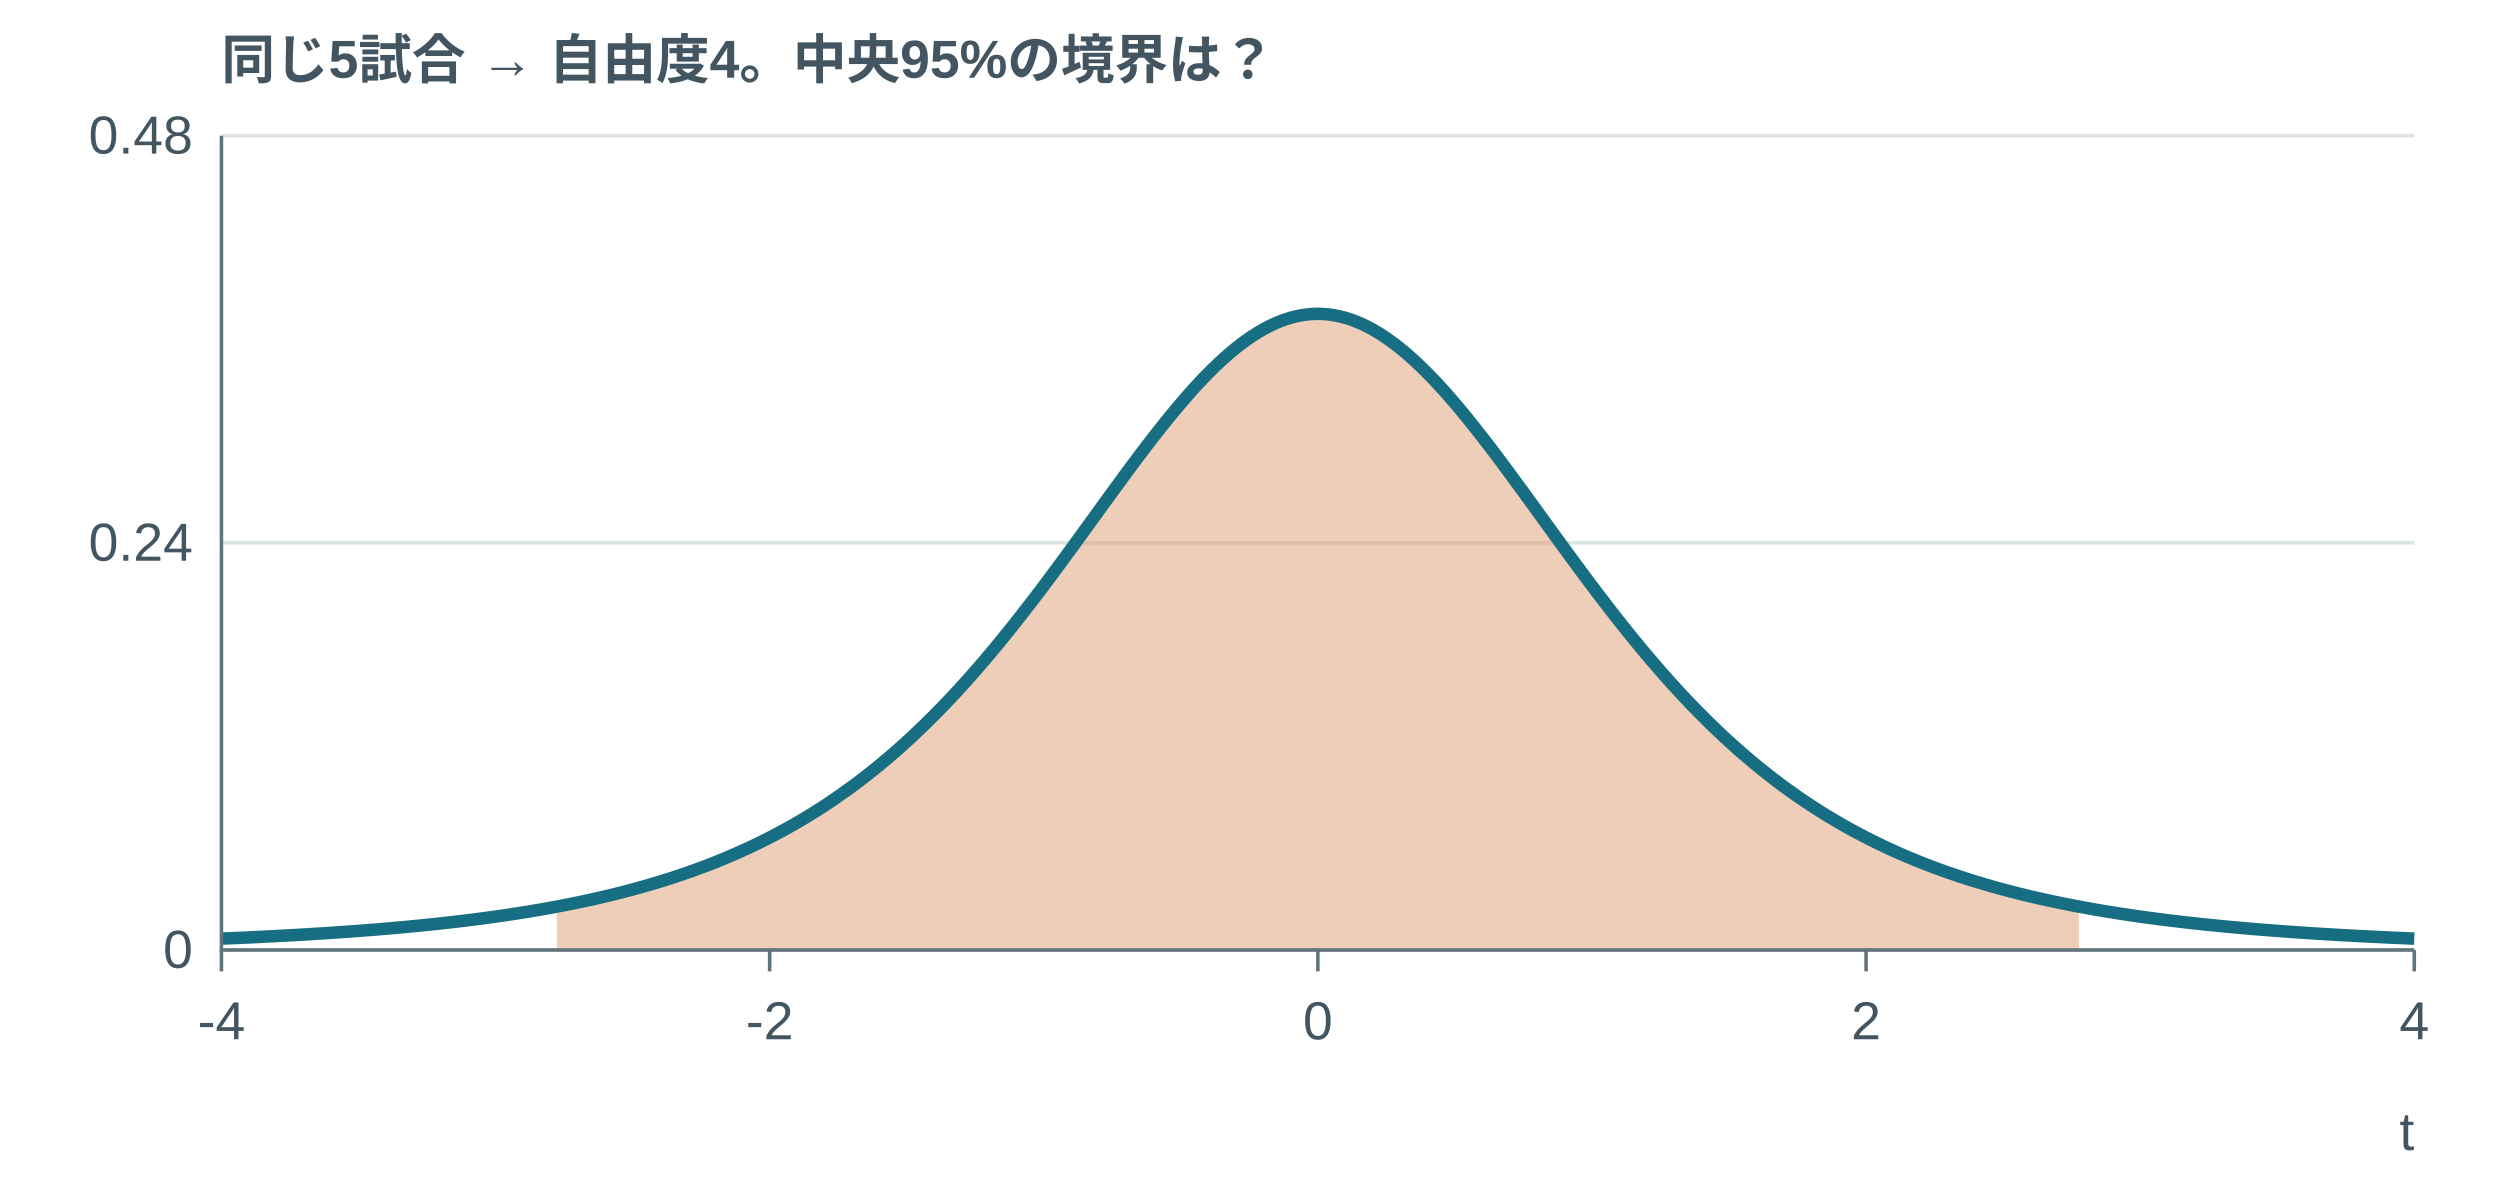
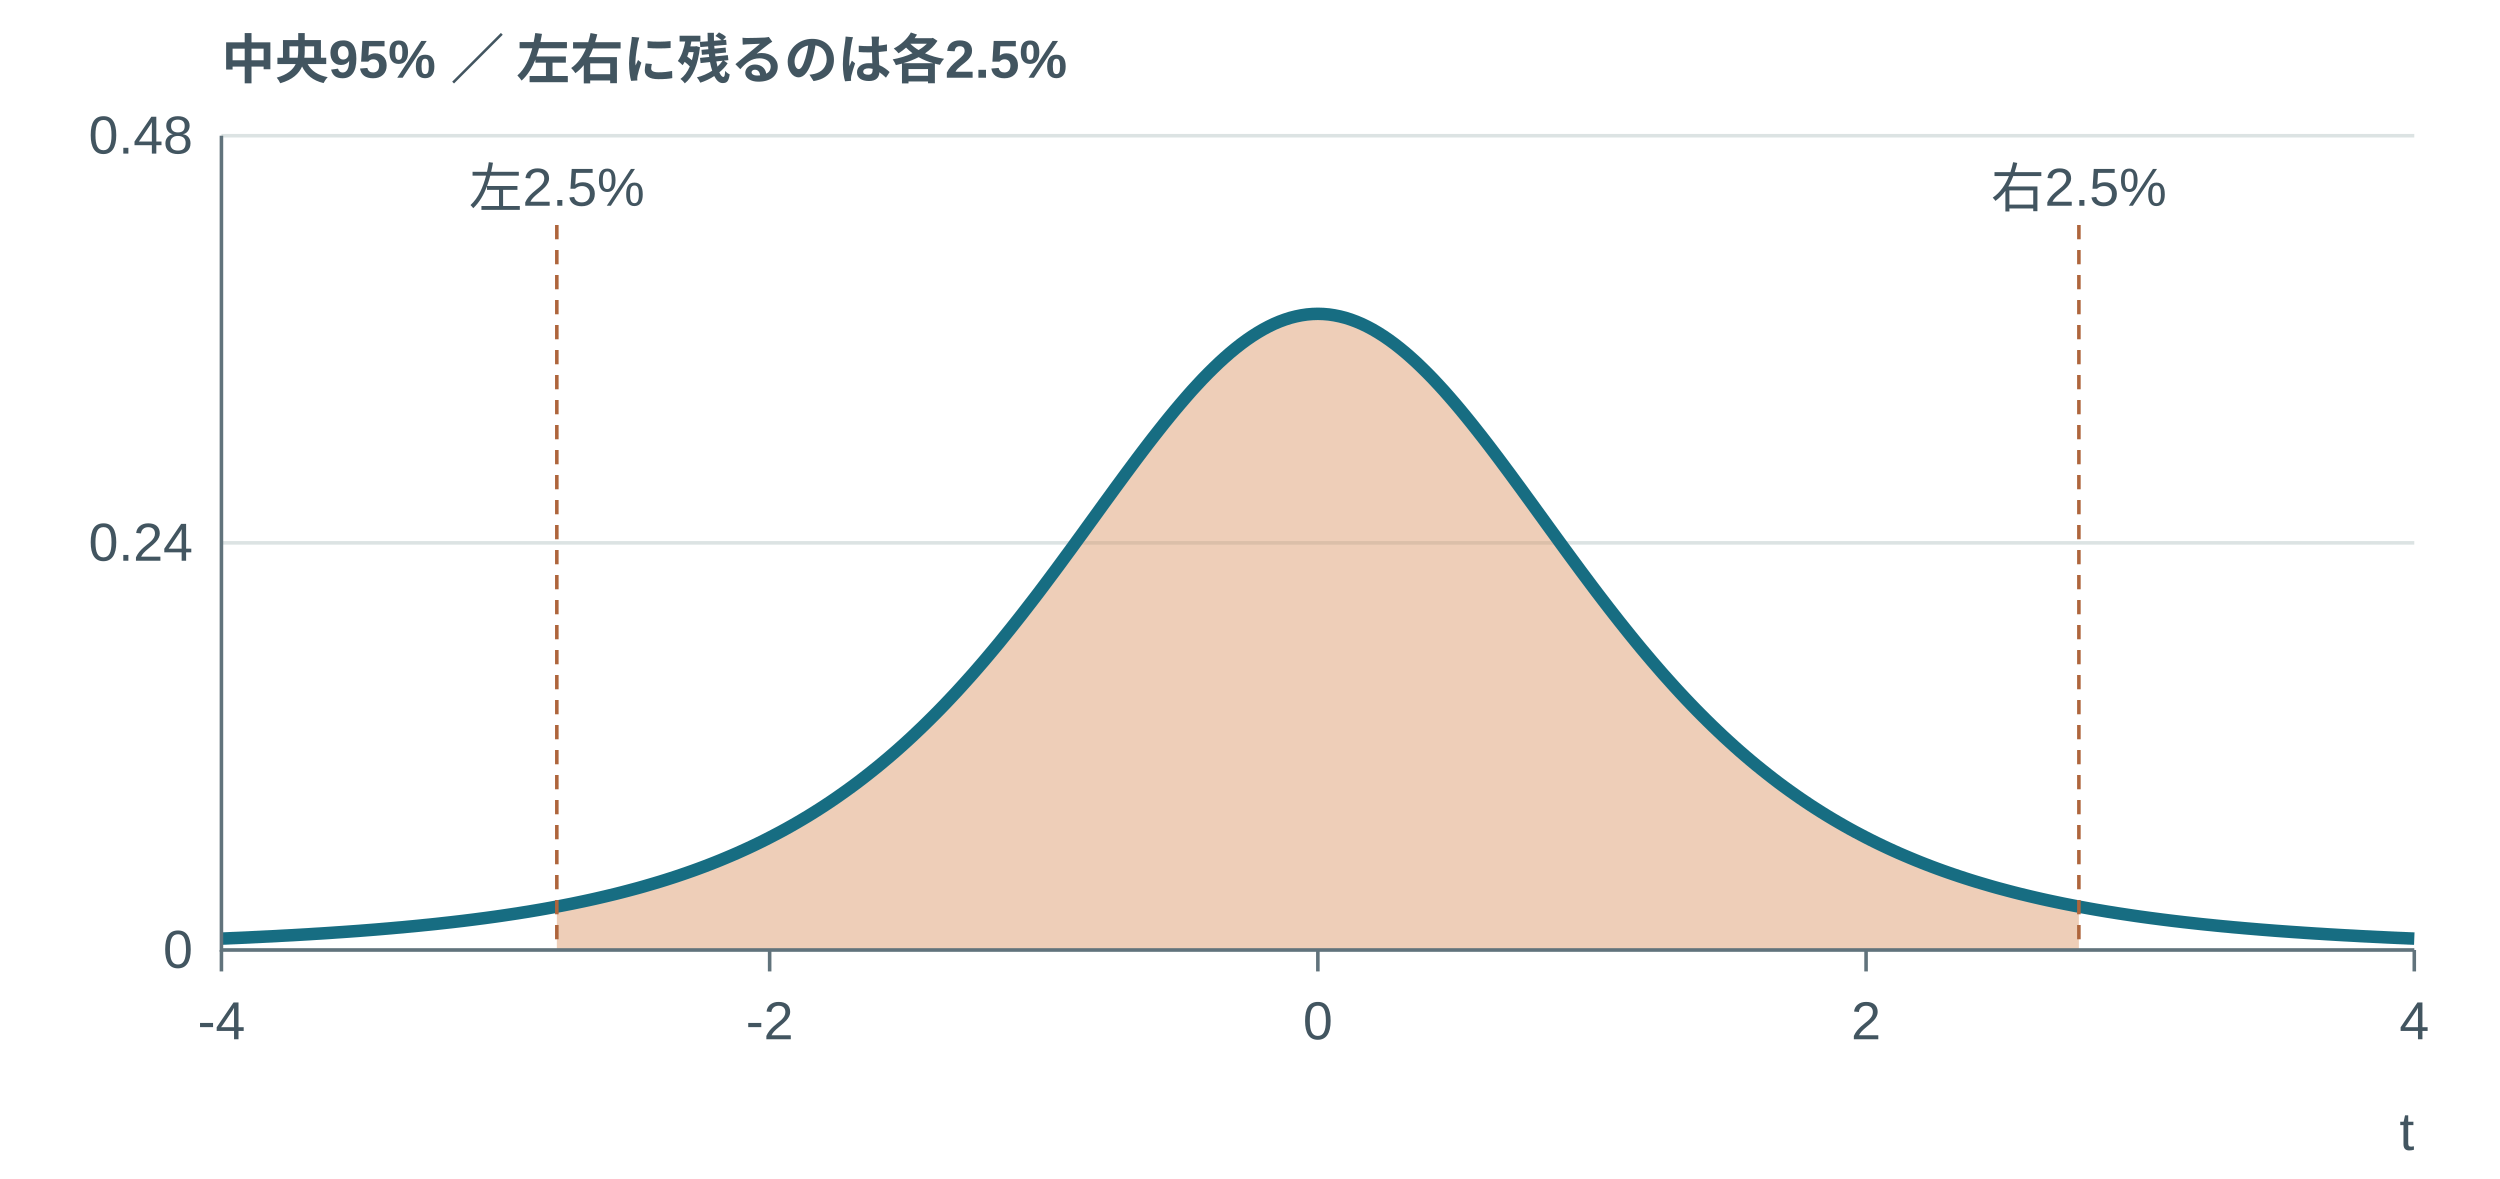
- <svg xmlns="http://www.w3.org/2000/svg" viewBox="0 0 700 330" role="img" aria-label="同じ5試合 → 自由度4。中央95%の境界は？">
+ <svg xmlns="http://www.w3.org/2000/svg" viewBox="0 0 700 330" role="img" aria-label="中央95% ／ 左右に残るのは各2.5%">
  <g font-family="Arial,Hiragino Sans,sans-serif" font-size="15" fill="#425560">
-     <text x="62" y="22" font-weight="bold">同じ5試合 → 自由度4。中央95%の境界は？</text>
+     <text x="62" y="22" font-weight="bold">中央95% ／ 左右に残るのは各2.5%</text>
    <line x1="62" x2="676" y1="266" y2="266" stroke="#dce3e3" />
    <text x="54" y="271" text-anchor="end">0</text>
    <line x1="62" x2="676" y1="152" y2="152" stroke="#dce3e3" />
    <text x="54" y="157" text-anchor="end">0.24</text>
    <line x1="62" x2="676" y1="38" y2="38" stroke="#dce3e3" />
    <text x="54" y="43" text-anchor="end">0.48</text>
    <path d="M155.911,266 L155.911,253.848 L158.042,253.441 L160.173,253.019 L162.304,252.581 L164.435,252.127 L166.566,251.656 L168.697,251.168 L170.828,250.662 L172.958,250.137 L175.089,249.593 L177.22,249.028 L179.351,248.443 L181.482,247.836 L183.613,247.207 L185.744,246.555 L187.875,245.878 L190.005,245.176 L192.136,244.449 L194.267,243.695 L196.398,242.914 L198.529,242.103 L200.66,241.264 L202.791,240.393 L204.922,239.492 L207.053,238.557 L209.183,237.589 L211.314,236.586 L213.445,235.548 L215.576,234.473 L217.707,233.359 L219.838,232.207 L221.969,231.014 L224.1,229.78 L226.231,228.504 L228.361,227.184 L230.492,225.82 L232.623,224.41 L234.754,222.953 L236.885,221.448 L239.016,219.895 L241.147,218.291 L243.278,216.637 L245.409,214.932 L247.539,213.174 L249.67,211.363 L251.801,209.499 L253.932,207.58 L256.063,205.606 L258.194,203.578 L260.325,201.494 L262.456,199.355 L264.587,197.16 L266.717,194.911 L268.848,192.607 L270.979,190.248 L273.11,187.837 L275.241,185.373 L277.372,182.858 L279.503,180.294 L281.634,177.682 L283.765,175.024 L285.895,172.323 L288.026,169.58 L290.157,166.8 L292.288,163.985 L294.419,161.138 L296.55,158.264 L298.681,155.367 L300.812,152.45 L302.943,149.52 L305.073,146.581 L307.204,143.638 L309.335,140.698 L311.466,137.767 L313.597,134.85 L315.728,131.955 L317.859,129.089 L319.99,126.258 L322.12,123.471 L324.251,120.734 L326.382,118.055 L328.513,115.442 L330.644,112.903 L332.775,110.446 L334.906,108.079 L337.037,105.808 L339.168,103.643 L341.298,101.59 L343.429,99.656 L345.56,97.849 L347.691,96.175 L349.822,94.641 L351.953,93.251 L354.084,92.011 L356.215,90.927 L358.346,90.002 L360.476,89.241 L362.607,88.645 L364.738,88.218 L366.869,87.961 L369,87.875 L371.131,87.961 L373.262,88.218 L375.393,88.645 L377.524,89.241 L379.654,90.002 L381.785,90.927 L383.916,92.011 L386.047,93.251 L388.178,94.641 L390.309,96.175 L392.44,97.849 L394.571,99.656 L396.702,101.59 L398.832,103.643 L400.963,105.808 L403.094,108.079 L405.225,110.446 L407.356,112.903 L409.487,115.442 L411.618,118.055 L413.749,120.734 L415.88,123.471 L418.01,126.258 L420.141,129.089 L422.272,131.955 L424.403,134.85 L426.534,137.767 L428.665,140.698 L430.796,143.638 L432.927,146.581 L435.057,149.52 L437.188,152.45 L439.319,155.367 L441.45,158.264 L443.581,161.138 L445.712,163.985 L447.843,166.8 L449.974,169.58 L452.105,172.323 L454.235,175.024 L456.366,177.682 L458.497,180.294 L460.628,182.858 L462.759,185.373 L464.89,187.837 L467.021,190.248 L469.152,192.607 L471.283,194.911 L473.413,197.16 L475.544,199.355 L477.675,201.494 L479.806,203.578 L481.937,205.606 L484.068,207.58 L486.199,209.499 L488.33,211.363 L490.461,213.174 L492.591,214.932 L494.722,216.637 L496.853,218.291 L498.984,219.895 L501.115,221.448 L503.246,222.953 L505.377,224.41 L507.508,225.82 L509.639,227.184 L511.769,228.504 L513.9,229.78 L516.031,231.014 L518.162,232.207 L520.293,233.359 L522.424,234.473 L524.555,235.548 L526.686,236.586 L528.817,237.589 L530.947,238.557 L533.078,239.492 L535.209,240.393 L537.34,241.264 L539.471,242.103 L541.602,242.914 L543.733,243.695 L545.864,244.449 L547.995,245.176 L550.125,245.878 L552.256,246.555 L554.387,247.207 L556.518,247.836 L558.649,248.443 L560.78,249.028 L562.911,249.593 L565.042,250.137 L567.172,250.662 L569.303,251.168 L571.434,251.656 L573.565,252.127 L575.696,252.581 L577.827,253.019 L579.958,253.441 L582.089,253.848 L582.089,266Z" fill="#d99361" opacity=".45" />
    <rect x="63" y="266" width="23.583" height="0" fill="#287f74" opacity=".35" />
    <rect x="88.583" y="266" width="23.583" height="0" fill="#287f74" opacity=".35" />
    <rect x="114.167" y="266" width="23.583" height="0" fill="#287f74" opacity=".35" />
    <rect x="139.75" y="266" width="23.583" height="0" fill="#287f74" opacity=".35" />
    <rect x="165.333" y="266" width="23.583" height="0" fill="#287f74" opacity=".35" />
    <rect x="190.917" y="266" width="23.583" height="0" fill="#287f74" opacity=".35" />
    <rect x="216.5" y="266" width="23.583" height="0" fill="#287f74" opacity=".35" />
    <rect x="242.083" y="266" width="23.583" height="0" fill="#287f74" opacity=".35" />
    <rect x="267.667" y="266" width="23.583" height="0" fill="#287f74" opacity=".35" />
    <rect x="293.25" y="266" width="23.583" height="0" fill="#287f74" opacity=".35" />
    <rect x="318.833" y="266" width="23.583" height="0" fill="#287f74" opacity=".35" />
    <rect x="344.417" y="266" width="23.583" height="0" fill="#287f74" opacity=".35" />
    <rect x="370" y="266" width="23.583" height="0" fill="#287f74" opacity=".35" />
    <rect x="395.583" y="266" width="23.583" height="0" fill="#287f74" opacity=".35" />
    <rect x="421.167" y="266" width="23.583" height="0" fill="#287f74" opacity=".35" />
    <rect x="446.75" y="266" width="23.583" height="0" fill="#287f74" opacity=".35" />
    <rect x="472.333" y="266" width="23.583" height="0" fill="#287f74" opacity=".35" />
    <rect x="497.917" y="266" width="23.583" height="0" fill="#287f74" opacity=".35" />
    <rect x="523.5" y="266" width="23.583" height="0" fill="#287f74" opacity=".35" />
    <rect x="549.083" y="266" width="23.583" height="0" fill="#287f74" opacity=".35" />
    <rect x="574.667" y="266" width="23.583" height="0" fill="#287f74" opacity=".35" />
    <rect x="600.25" y="266" width="23.583" height="0" fill="#287f74" opacity=".35" />
    <rect x="625.833" y="266" width="23.583" height="0" fill="#287f74" opacity=".35" />
    <rect x="651.417" y="266" width="23.583" height="0" fill="#287f74" opacity=".35" />
    <path d="M62.00,262.81 L63.54,262.75 L65.07,262.68 L66.61,262.62 L68.14,262.55 L69.68,262.48 L71.21,262.40 L72.75,262.33 L74.28,262.25 L75.82,262.18 L77.35,262.10 L78.89,262.01 L80.42,261.93 L81.95,261.85 L83.49,261.76 L85.02,261.67 L86.56,261.58 L88.09,261.48 L89.63,261.39 L91.16,261.29 L92.70,261.19 L94.23,261.08 L95.77,260.98 L97.31,260.87 L98.84,260.76 L100.38,260.65 L101.91,260.53 L103.44,260.41 L104.98,260.29 L106.52,260.16 L108.05,260.03 L109.59,259.90 L111.12,259.76 L112.66,259.63 L114.19,259.48 L115.73,259.34 L117.26,259.19 L118.80,259.03 L120.33,258.88 L121.87,258.72 L123.40,258.55 L124.93,258.38 L126.47,258.21 L128.00,258.03 L129.54,257.85 L131.07,257.66 L132.61,257.47 L134.14,257.27 L135.68,257.07 L137.22,256.86 L138.75,256.65 L140.28,256.43 L141.82,256.20 L143.36,255.97 L144.89,255.74 L146.43,255.49 L147.96,255.25 L149.49,254.99 L151.03,254.73 L152.56,254.46 L154.10,254.18 L155.63,253.90 L157.17,253.61 L158.70,253.31 L160.24,253.01 L161.77,252.69 L163.31,252.37 L164.84,252.04 L166.38,251.70 L167.91,251.35 L169.45,250.99 L170.99,250.62 L172.52,250.25 L174.06,249.86 L175.59,249.46 L177.13,249.05 L178.66,248.64 L180.19,248.21 L181.73,247.76 L183.26,247.31 L184.80,246.85 L186.34,246.37 L187.87,245.88 L189.41,245.38 L190.94,244.86 L192.48,244.33 L194.01,243.79 L195.55,243.23 L197.08,242.66 L198.62,242.07 L200.15,241.47 L201.69,240.85 L203.22,240.21 L204.76,239.56 L206.29,238.90 L207.82,238.21 L209.36,237.51 L210.89,236.79 L212.43,236.05 L213.97,235.29 L215.50,234.51 L217.03,233.71 L218.57,232.90 L220.11,232.06 L221.64,231.20 L223.18,230.32 L224.71,229.42 L226.25,228.50 L227.78,227.55 L229.32,226.58 L230.85,225.59 L232.39,224.57 L233.92,223.53 L235.45,222.46 L236.99,221.37 L238.52,220.26 L240.06,219.12 L241.59,217.95 L243.13,216.75 L244.66,215.53 L246.20,214.29 L247.73,213.01 L249.27,211.71 L250.81,210.38 L252.34,209.02 L253.88,207.63 L255.41,206.22 L256.94,204.77 L258.48,203.30 L260.01,201.80 L261.55,200.27 L263.09,198.71 L264.62,197.13 L266.15,195.51 L267.69,193.87 L269.23,192.19 L270.76,190.49 L272.30,188.77 L273.83,187.01 L275.37,185.23 L276.90,183.42 L278.43,181.59 L279.97,179.73 L281.50,177.84 L283.04,175.93 L284.57,174.00 L286.11,172.05 L287.64,170.07 L289.18,168.08 L290.72,166.07 L292.25,164.04 L293.78,161.99 L295.32,159.93 L296.86,157.85 L298.39,155.76 L299.93,153.67 L301.46,151.56 L303.00,149.45 L304.53,147.33 L306.07,145.21 L307.60,143.09 L309.13,140.97 L310.67,138.86 L312.20,136.75 L313.74,134.66 L315.27,132.57 L316.81,130.50 L318.34,128.44 L319.88,126.40 L321.41,124.39 L322.95,122.40 L324.49,120.44 L326.02,118.51 L327.56,116.61 L329.09,114.75 L330.63,112.93 L332.16,111.15 L333.69,109.41 L335.23,107.73 L336.76,106.09 L338.30,104.51 L339.84,102.99 L341.37,101.52 L342.91,100.12 L344.44,98.78 L345.98,97.51 L347.51,96.31 L349.05,95.18 L350.58,94.13 L352.12,93.15 L353.65,92.25 L355.19,91.43 L356.72,90.69 L358.25,90.04 L359.79,89.47 L361.32,88.98 L362.86,88.59 L364.39,88.28 L365.93,88.05 L367.46,87.92 L369.00,87.87 L370.53,87.92 L372.07,88.05 L373.60,88.28 L375.14,88.59 L376.67,88.98 L378.21,89.47 L379.74,90.04 L381.28,90.69 L382.81,91.43 L384.35,92.25 L385.88,93.15 L387.42,94.13 L388.95,95.18 L390.49,96.31 L392.02,97.51 L393.56,98.78 L395.09,100.12 L396.63,101.52 L398.16,102.99 L399.70,104.51 L401.24,106.09 L402.77,107.73 L404.31,109.41 L405.84,111.15 L407.38,112.93 L408.91,114.75 L410.44,116.61 L411.98,118.51 L413.51,120.44 L415.05,122.40 L416.59,124.39 L418.12,126.40 L419.66,128.44 L421.19,130.50 L422.73,132.57 L424.26,134.66 L425.80,136.75 L427.33,138.86 L428.87,140.97 L430.40,143.09 L431.94,145.21 L433.47,147.33 L435.01,149.45 L436.54,151.56 L438.08,153.67 L439.61,155.76 L441.15,157.85 L442.68,159.93 L444.22,161.99 L445.75,164.04 L447.28,166.07 L448.82,168.08 L450.35,170.07 L451.89,172.05 L453.42,174.00 L454.96,175.93 L456.49,177.84 L458.03,179.73 L459.56,181.59 L461.10,183.42 L462.63,185.23 L464.17,187.01 L465.70,188.77 L467.24,190.49 L468.77,192.19 L470.31,193.87 L471.84,195.51 L473.38,197.13 L474.91,198.71 L476.45,200.27 L477.99,201.80 L479.52,203.30 L481.06,204.77 L482.59,206.22 L484.13,207.63 L485.66,209.02 L487.19,210.38 L488.73,211.71 L490.26,213.01 L491.80,214.29 L493.34,215.53 L494.87,216.75 L496.41,217.95 L497.94,219.12 L499.48,220.26 L501.01,221.37 L502.55,222.46 L504.08,223.53 L505.62,224.57 L507.15,225.59 L508.69,226.58 L510.22,227.55 L511.76,228.50 L513.29,229.42 L514.83,230.32 L516.36,231.20 L517.89,232.06 L519.43,232.90 L520.97,233.71 L522.50,234.51 L524.03,235.29 L525.57,236.05 L527.11,236.79 L528.64,237.51 L530.17,238.21 L531.71,238.90 L533.24,239.56 L534.78,240.21 L536.32,240.85 L537.85,241.47 L539.38,242.07 L540.92,242.66 L542.45,243.23 L543.99,243.79 L545.52,244.33 L547.06,244.86 L548.60,245.38 L550.13,245.88 L551.66,246.37 L553.20,246.85 L554.74,247.31 L556.27,247.76 L557.81,248.21 L559.34,248.64 L560.88,249.05 L562.41,249.46 L563.94,249.86 L565.48,250.25 L567.01,250.62 L568.55,250.99 L570.09,251.35 L571.62,251.70 L573.15,252.04 L574.69,252.37 L576.23,252.69 L577.76,253.01 L579.30,253.31 L580.83,253.61 L582.37,253.90 L583.90,254.18 L585.44,254.46 L586.97,254.73 L588.50,254.99 L590.04,255.25 L591.58,255.49 L593.11,255.74 L594.64,255.97 L596.18,256.20 L597.72,256.43 L599.25,256.65 L600.78,256.86 L602.32,257.07 L603.86,257.27 L605.39,257.47 L606.92,257.66 L608.46,257.85 L610.00,258.03 L611.53,258.21 L613.06,258.38 L614.60,258.55 L616.13,258.72 L617.67,258.88 L619.20,259.03 L620.74,259.19 L622.27,259.34 L623.81,259.48 L625.35,259.63 L626.88,259.76 L628.41,259.90 L629.95,260.03 L631.49,260.16 L633.02,260.29 L634.55,260.41 L636.09,260.53 L637.63,260.65 L639.16,260.76 L640.70,260.87 L642.23,260.98 L643.76,261.08 L645.30,261.19 L646.84,261.29 L648.37,261.39 L649.90,261.48 L651.44,261.58 L652.98,261.67 L654.51,261.76 L656.05,261.85 L657.58,261.93 L659.12,262.01 L660.65,262.10 L662.19,262.18 L663.72,262.25 L665.25,262.33 L666.79,262.40 L668.33,262.48 L669.86,262.55 L671.39,262.62 L672.93,262.68 L674.47,262.75 L676.00,262.81" fill="none" stroke="#176d82" stroke-width="3.5" />
+     <line x1="155.911" x2="155.911" y1="63" y2="266" stroke="#ae653c" stroke-dasharray="4 3" />
+     <text x="155.911" y="58" text-anchor="middle">左2.5%</text>
+     <line x1="582.089" x2="582.089" y1="63" y2="266" stroke="#ae653c" stroke-dasharray="4 3" />
+     <text x="582.089" y="58" text-anchor="middle">右2.5%</text>
    <path d="M62,38V266H676" stroke="#61737c" fill="none" />
    <path d="M62,266v6" stroke="#61737c" />
    <text x="62" y="291" text-anchor="middle">-4</text>
    <path d="M215.5,266v6" stroke="#61737c" />
    <text x="215.5" y="291" text-anchor="middle">-2</text>
    <path d="M369,266v6" stroke="#61737c" />
    <text x="369" y="291" text-anchor="middle">0</text>
    <path d="M522.5,266v6" stroke="#61737c" />
    <text x="522.5" y="291" text-anchor="middle">2</text>
    <path d="M676,266v6" stroke="#61737c" />
    <text x="676" y="291" text-anchor="middle">4</text>
    <text x="676" y="322" text-anchor="end">t</text>
  </g>
</svg>
